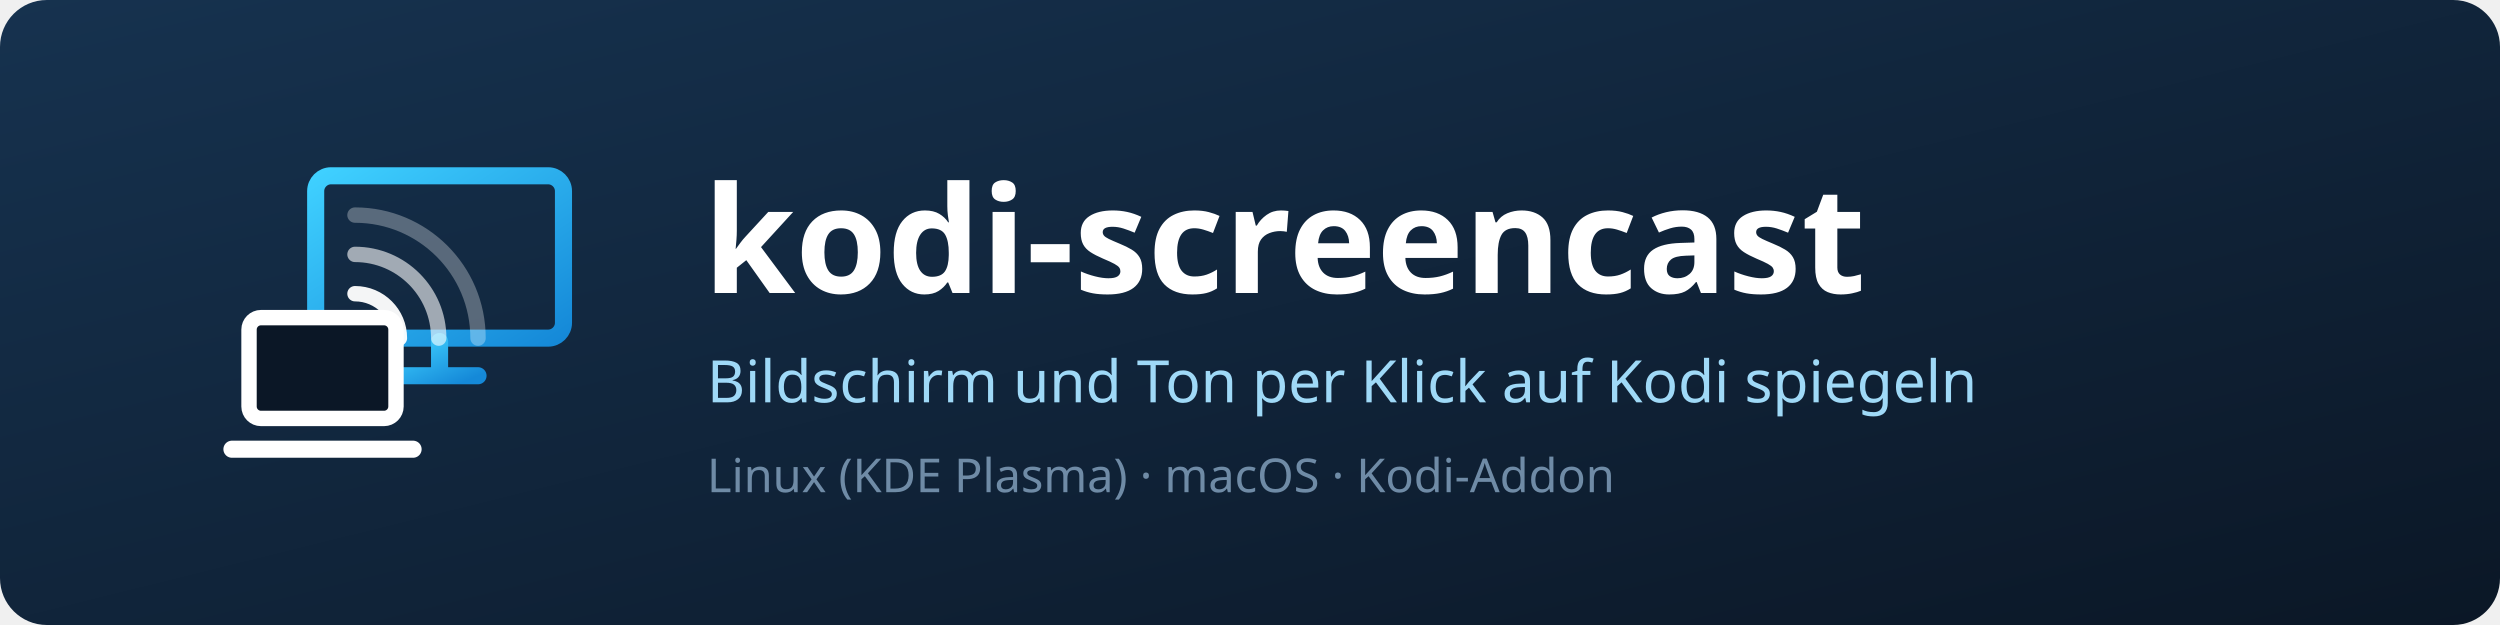
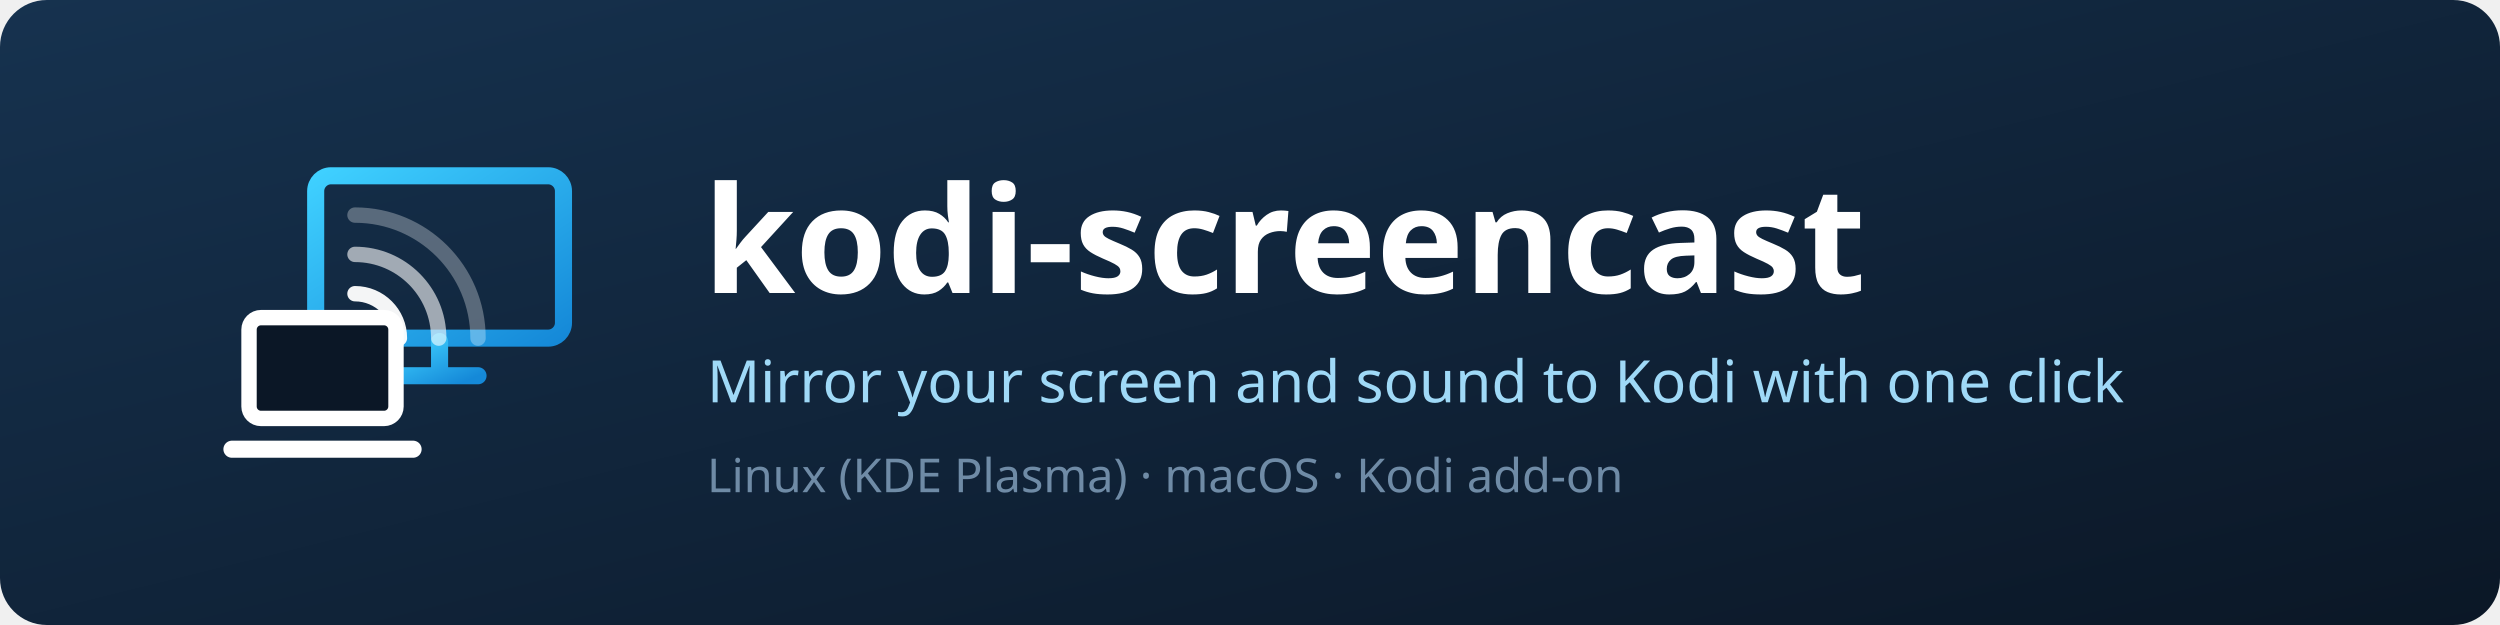
- <svg xmlns="http://www.w3.org/2000/svg" viewBox="0 0 1280 320" width="1280" height="320" role="img" aria-label="kodi-screencast: Bildschirm und Ton per Klick auf Kodi spiegeln">
+ <svg xmlns="http://www.w3.org/2000/svg" viewBox="0 0 1280 320" width="1280" height="320" role="img" aria-label="kodi-screencast: Mirror your screen and sound to Kodi with one click">
  <defs>
    <linearGradient id="bg" x1="0" y1="0" x2="1" y2="1">
      <stop offset="0" stop-color="#16324f" />
      <stop offset="1" stop-color="#0b1726" />
    </linearGradient>
    <linearGradient id="glow" x1="0" y1="0" x2="1" y2="1">
      <stop offset="0" stop-color="#3fd0ff" />
      <stop offset="1" stop-color="#1589d8" />
    </linearGradient>
  </defs>
  <rect width="1280" height="320" rx="24" fill="url(#bg)" />
  <g transform="translate(96 48) scale(.4375)">
    <rect x="150" y="96" width="290" height="190" rx="18" fill="none" stroke="url(#glow)" stroke-width="20" />
    <path d="M250 330h90M295 290v40" stroke="url(#glow)" stroke-width="20" stroke-linecap="round" />
    <g fill="none" stroke="#ffffff" stroke-width="18" stroke-linecap="round">
      <path d="M196 234a52 52 0 0 1 52 52" opacity=".95" />
      <path d="M196 188a98 98 0 0 1 98 98" opacity=".6" />
      <path d="M196 142a144 144 0 0 1 144 144" opacity=".3" />
    </g>
    <rect x="72" y="262" width="172" height="118" rx="14" fill="#0b1726" stroke="#ffffff" stroke-width="18" />
    <path d="M52 416h212" stroke="#ffffff" stroke-width="20" stroke-linecap="round" />
  </g>
  <g font-family="system-ui, -apple-system, 'Segoe UI', 'Noto Sans', Helvetica, Arial, sans-serif">
    <text x="360" y="150" font-size="76" font-weight="700" fill="#ffffff">kodi-screencast</text>
-     <text x="362" y="206" font-size="30" fill="#9fd9f7">Bildschirm und Ton per Klick auf Kodi spiegeln</text>
-     <text x="362" y="252" font-size="24" fill="#6f8ba6">Linux (KDE Plasma) · macOS · Kodi-Addon</text>
+     <text x="362" y="206" font-size="30" fill="#9fd9f7">Mirror your screen and sound to Kodi with one click</text>
+     <text x="362" y="252" font-size="24" fill="#6f8ba6">Linux (KDE Plasma) · macOS · Kodi add-on</text>
  </g>
</svg>
